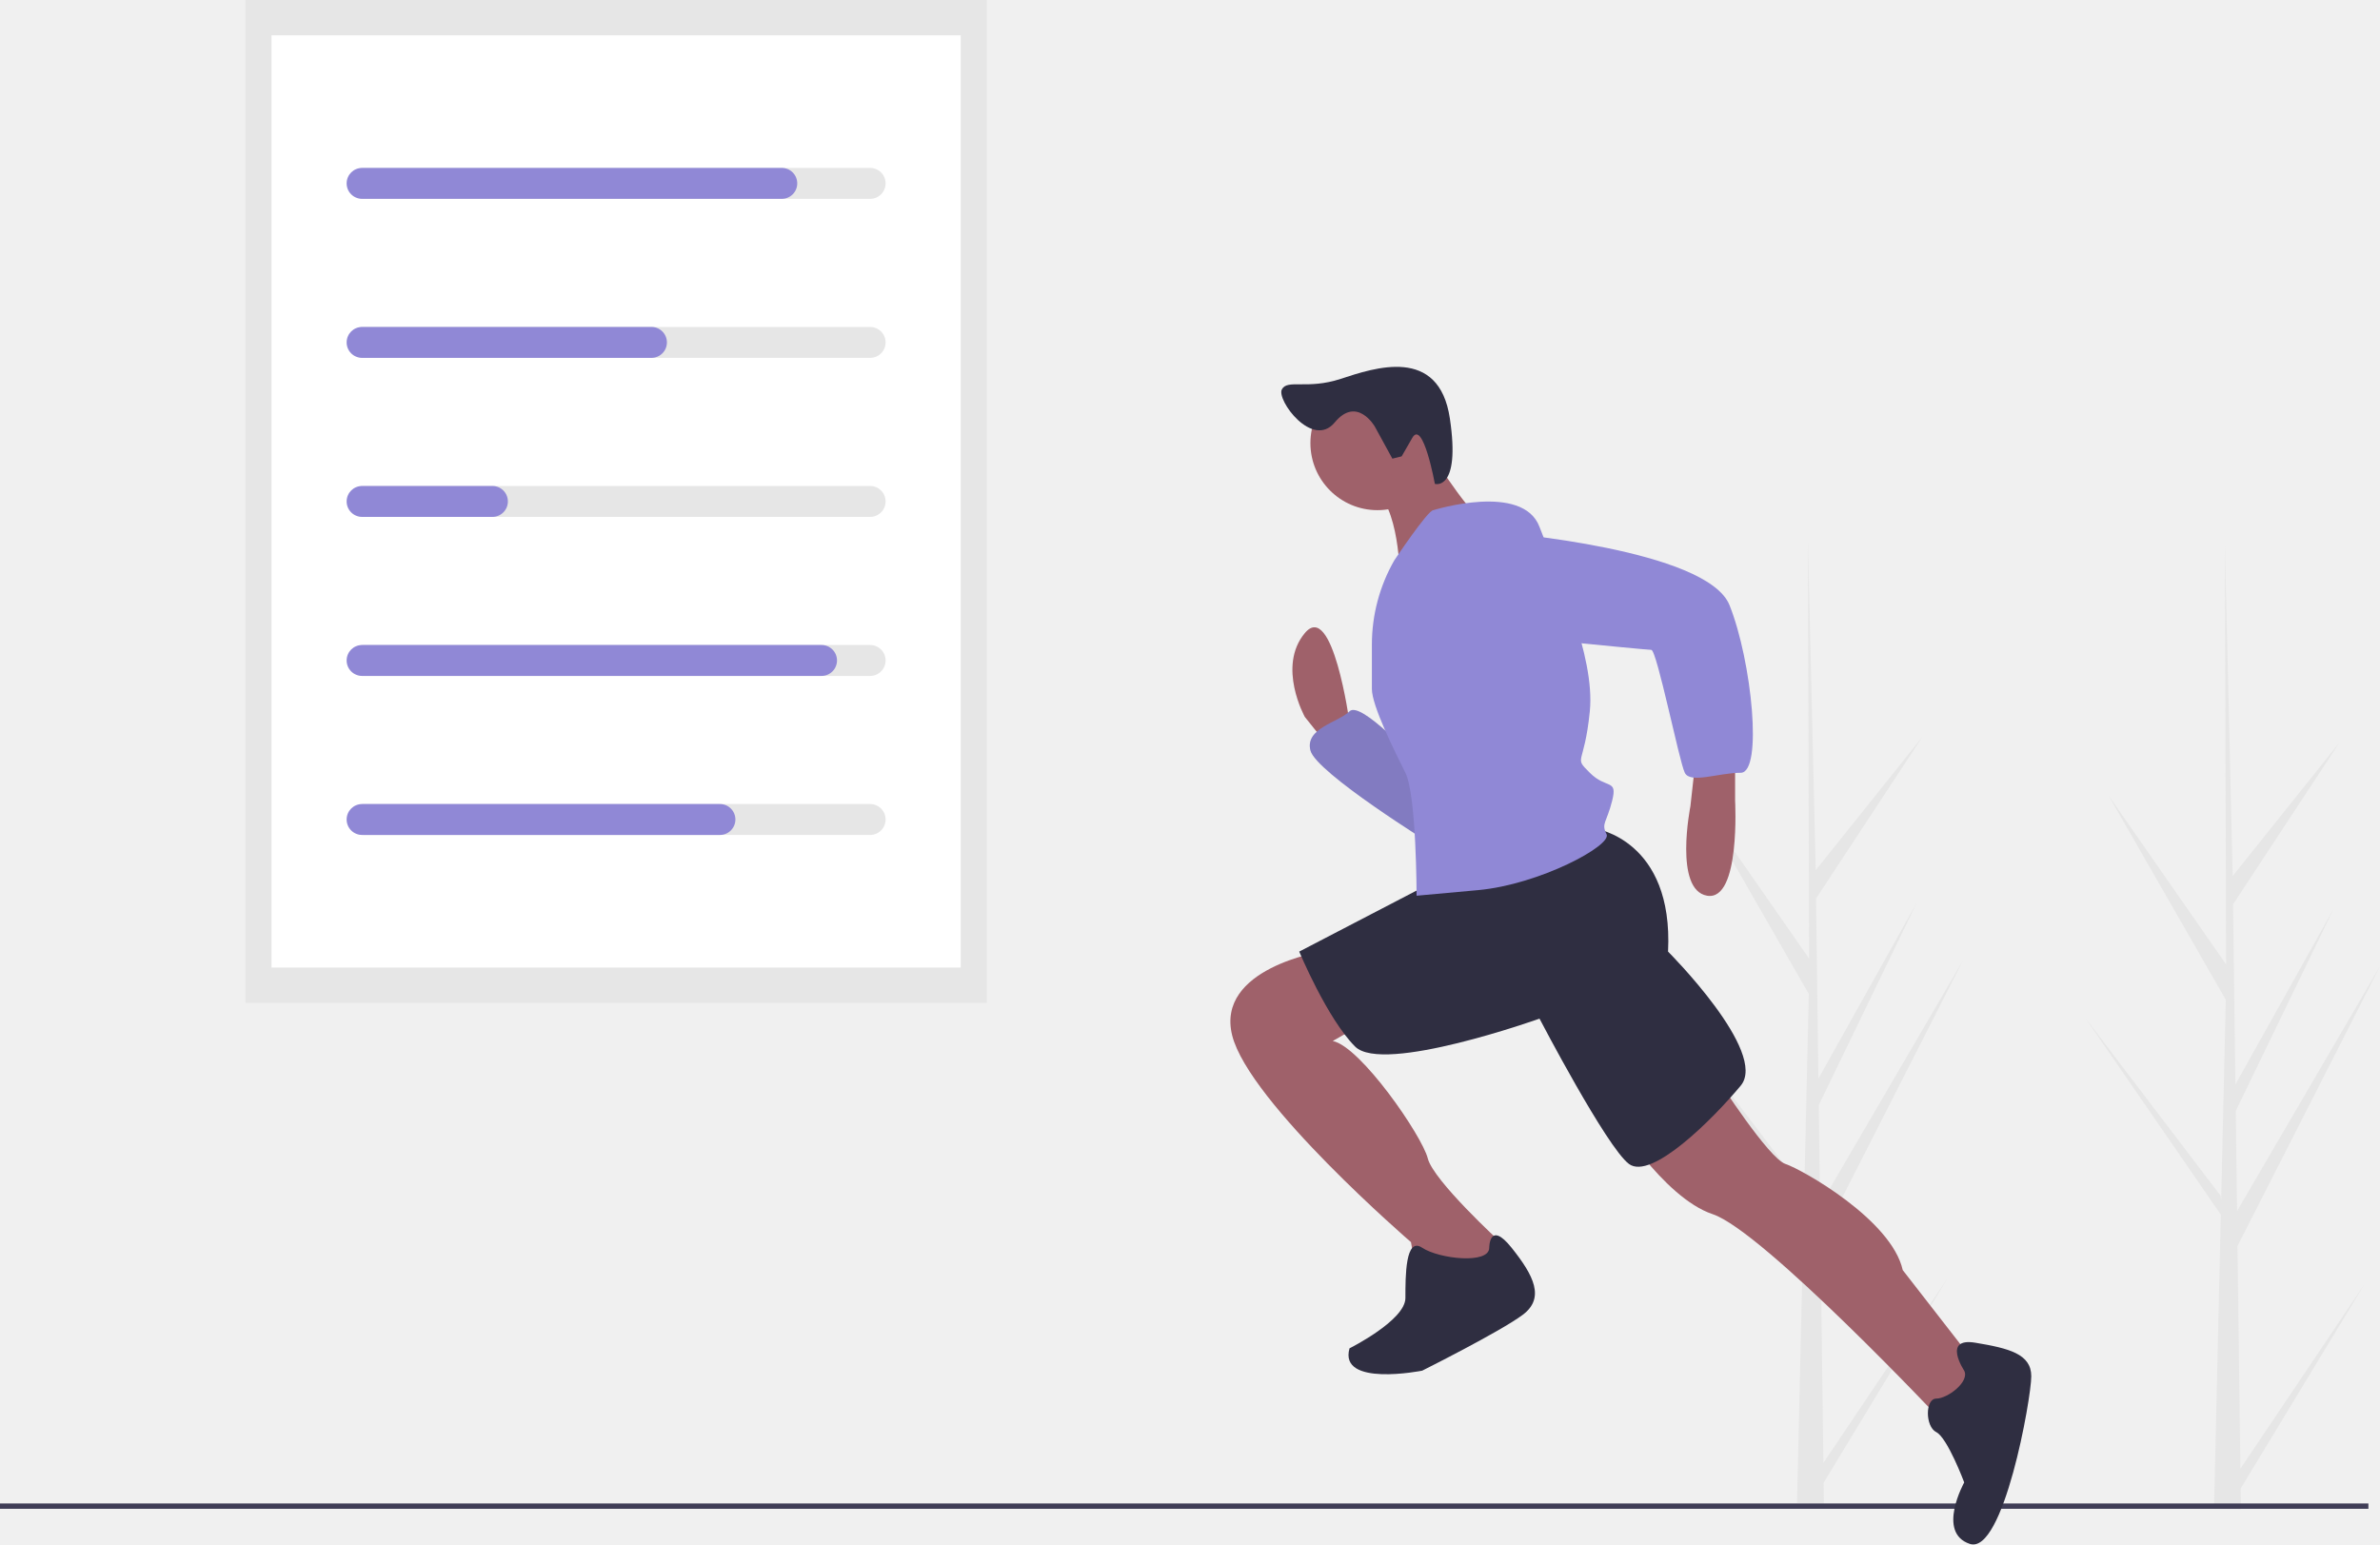
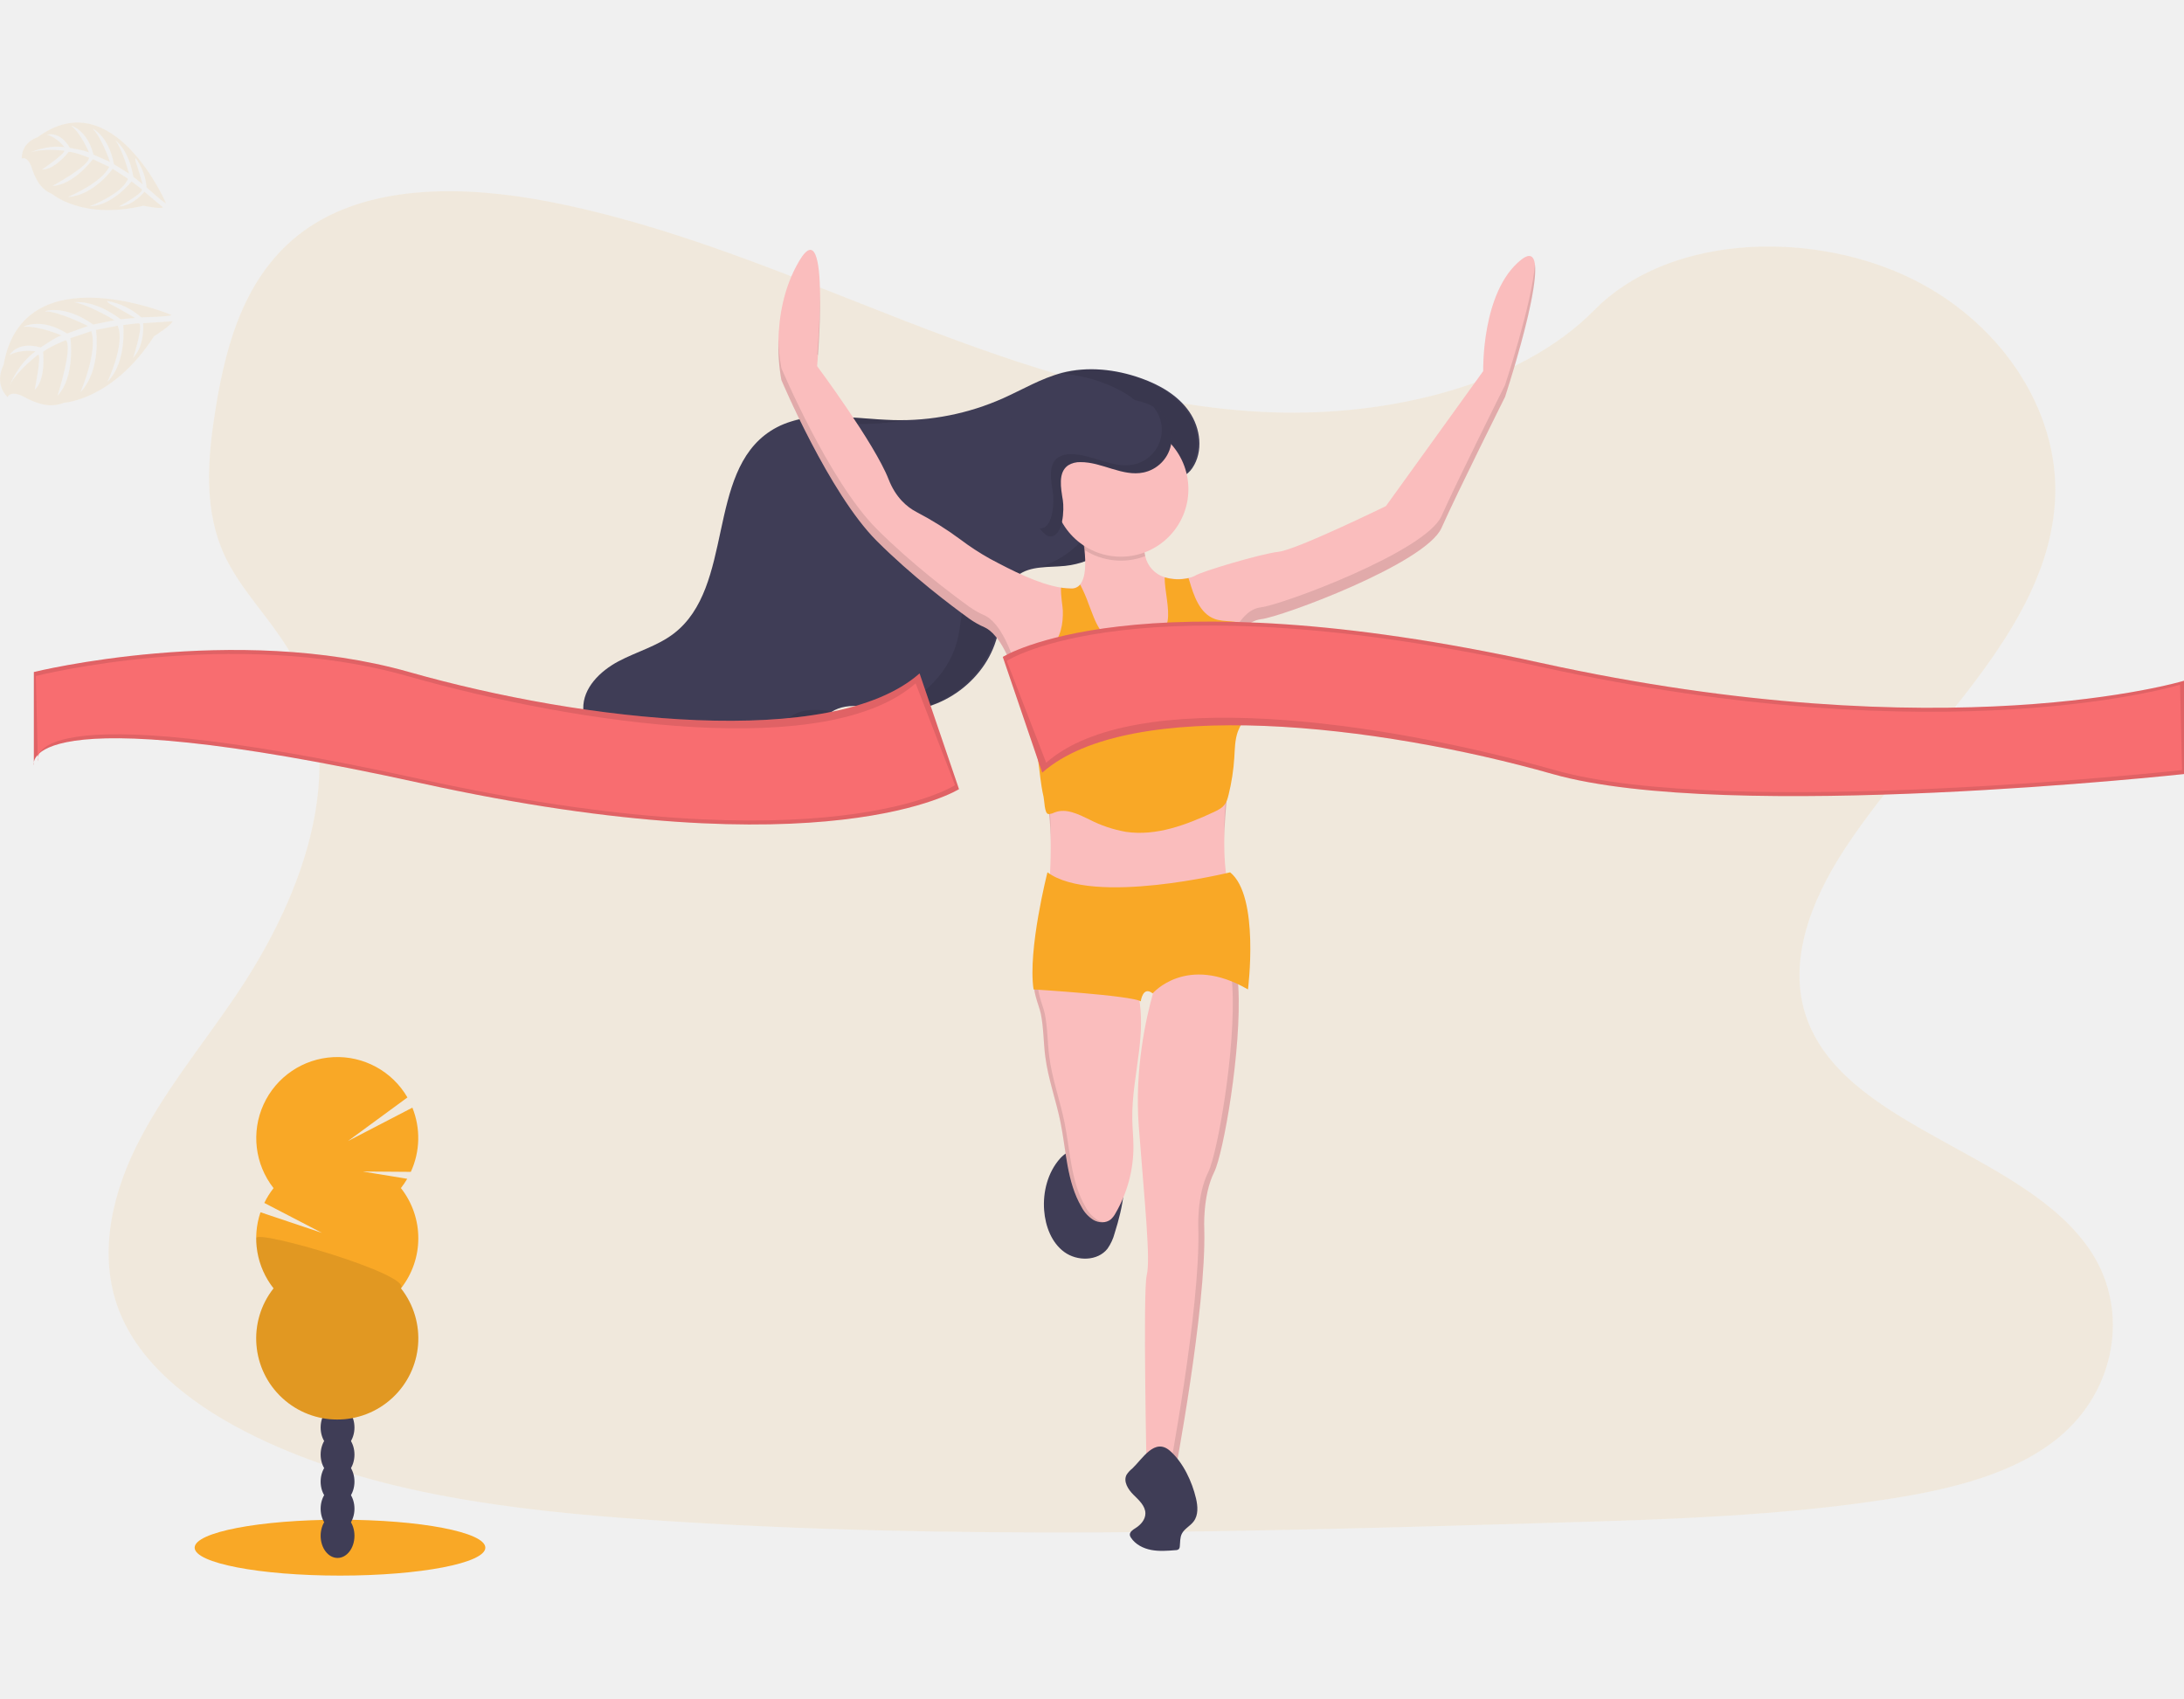
- <svg xmlns="http://www.w3.org/2000/svg" id="bf4a54d9-4411-43b3-8949-563af8245ce3" data-name="Layer 1" width="892.35" height="579.11" viewBox="0 0 892.35 579.11">
-   <path d="M837.481,708.973l46.458-69.087-46.363,76.52.097,7.774q-5.087.039-10.076-.169l2.304-99.93-.063-.771.085-.149.221-9.443-50.877-73.867,50.817,66.8.18,1.996,1.74-75.501-43.944-76.583,44.069,63.32-.46-156.419.001-.521.015.512L834.603,486.732l40.05-50.076-39.918,60.696.874,67.534,36.854-65.911-36.718,75.84.487,37.552,53.595-91.813L836.393,625.468Z" transform="translate(-153.8252 -160.4452)" fill="#e6e6e6" />
-   <path d="M993.831,711.149l46.458-69.087-46.363,76.52.097,7.774q-5.087.039-10.076-.169l2.304-99.93-.063-.771.085-.149.221-9.443-50.877-73.867,50.817,66.8.18,1.996L988.354,535.32l-43.944-76.583,44.069,63.32-.46-156.419.001-.521.015.512,2.917,123.28,40.05-50.076-39.918,60.696.874,67.534,36.854-65.911-36.718,75.84.487,37.552,53.595-91.813L992.742,627.644Z" transform="translate(-153.8252 -160.4452)" fill="#e6e6e6" />
-   <rect x="92" width="278.008" height="376.039" fill="#e6e6e6" />
-   <rect x="101.796" y="13.251" width="258.415" height="349.538" fill="#fff" />
-   <path d="M480.07,235.004H290.416a5.797,5.797,0,0,1,0-11.595H480.07a5.797,5.797,0,1,1,0,11.595Z" transform="translate(-153.8252 -160.4452)" fill="#e6e6e6" />
-   <path d="M480.07,294.633H290.416a5.797,5.797,0,0,1,0-11.595H480.07a5.797,5.797,0,1,1,0,11.595Z" transform="translate(-153.8252 -160.4452)" fill="#e6e6e6" />
-   <path d="M480.07,354.262H290.416a5.797,5.797,0,0,1,0-11.595H480.07a5.797,5.797,0,1,1,0,11.595Z" transform="translate(-153.8252 -160.4452)" fill="#e6e6e6" />
-   <path d="M480.07,413.891H290.416a5.797,5.797,0,0,1,0-11.595H480.07a5.797,5.797,0,1,1,0,11.595Z" transform="translate(-153.8252 -160.4452)" fill="#e6e6e6" />
-   <path d="M480.07,473.52H290.416a5.797,5.797,0,0,1,0-11.595H480.07a5.797,5.797,0,1,1,0,11.595Z" transform="translate(-153.8252 -160.4452)" fill="#e6e6e6" />
-   <path d="M446.943,235.004H289.588a5.797,5.797,0,1,1,0-11.595H446.943a5.797,5.797,0,0,1,0,11.595Z" transform="translate(-153.8252 -160.4452)" fill="#9088d6" />
-   <path d="M398.08,294.633H289.588a5.797,5.797,0,1,1,0-11.595H398.08a5.797,5.797,0,1,1,0,11.595Z" transform="translate(-153.8252 -160.4452)" fill="#9088d6" />
-   <path d="M338.451,354.262H289.588a5.797,5.797,0,1,1,0-11.595h48.863a5.797,5.797,0,0,1,0,11.595Z" transform="translate(-153.8252 -160.4452)" fill="#9088d6" />
-   <path d="M461.85,413.891H289.588a5.797,5.797,0,1,1,0-11.595H461.85a5.797,5.797,0,0,1,0,11.595Z" transform="translate(-153.8252 -160.4452)" fill="#9088d6" />
-   <path d="M423.754,473.52H289.588a5.797,5.797,0,1,1,0-11.595H423.754a5.797,5.797,0,1,1,0,11.595Z" transform="translate(-153.8252 -160.4452)" fill="#9088d6" />
-   <rect y="563.74" width="888" height="2" fill="#3f3d56" />
-   <path d="M659.813,431.353s-6.285-46.093-16.761-33.523,0,31.427,0,31.427l8.381,10.476,8.381-6.285Z" transform="translate(-153.8252 -160.4452)" fill="#9f616a" />
-   <path d="M684.955,446.019s-20.952-23.047-25.142-18.856-16.761,6.285-14.666,14.666,46.093,35.618,46.093,35.618Z" transform="translate(-153.8252 -160.4452)" fill="#9088d6" />
-   <path d="M684.955,446.019s-20.952-23.047-25.142-18.856-16.761,6.285-14.666,14.666,46.093,35.618,46.093,35.618Z" transform="translate(-153.8252 -160.4452)" opacity="0.1" />
-   <path d="M804.379,443.924V460.685s2.095,37.713-10.476,35.618S787.618,462.78,787.618,462.78l2.095-18.856Z" transform="translate(-153.8252 -160.4452)" fill="#9f616a" />
-   <path d="M798.094,565.443S816.95,594.775,823.235,596.87s39.808,20.952,43.998,39.808L896.566,674.391l-14.666,18.856s-67.045-71.235-85.902-77.521-37.713-37.713-37.713-37.713Z" transform="translate(-153.8252 -160.4452)" fill="#9f616a" />
-   <path d="M649.337,517.254s-39.808,6.285-33.523,31.427,67.045,77.521,67.045,77.521L684.955,638.773l23.047,4.19,10.476-10.476-2.095-6.285S691.24,603.156,689.145,594.775s-25.142-41.903-35.618-43.998l14.666-8.381Z" transform="translate(-153.8252 -160.4452)" fill="#9f616a" />
-   <path d="M890.281,674.391s-8.381-12.571,4.19-10.476,20.952,4.19,20.952,12.571-10.476,67.045-23.047,62.855-2.095-23.047-2.095-23.047-6.285-16.761-10.476-18.856-4.19-12.571,0-12.571S892.376,678.581,890.281,674.391Z" transform="translate(-153.8252 -160.4452)" fill="#2f2e41" />
-   <path d="M712.192,628.298s0-10.476,8.381,0,12.571,18.856,4.19,25.142S687.05,674.391,687.05,674.391s-31.427,6.285-27.237-8.381c0,0,20.952-10.476,20.952-18.856s0-23.047,6.285-18.856S712.192,634.583,712.192,628.298Z" transform="translate(-153.8252 -160.4452)" fill="#2f2e41" />
-   <path d="M752,471.161s29.332,4.19,27.237,46.093c0,0,37.713,37.713,27.237,50.284s-33.523,35.618-41.903,29.332S731.048,542.396,731.048,542.396s-58.664,20.952-69.14,10.476-20.952-35.618-20.952-35.618l52.379-27.237Z" transform="translate(-153.8252 -160.4452)" fill="#2f2e41" />
-   <circle cx="516.464" cy="166.149" r="25.142" fill="#9f616a" />
-   <path d="M689.145,328.69s14.666,23.047,18.856,25.142-29.332,23.047-29.332,23.047,0-27.237-10.476-33.523Z" transform="translate(-153.8252 -160.4452)" fill="#9f616a" />
-   <path d="M691.24,351.737s33.523-10.476,39.808,6.285S752,406.211,749.905,427.162s-6.285,16.761,0,23.047,10.476,2.095,8.381,10.476-4.19,8.381-2.095,12.571-25.142,18.856-48.189,20.952L684.955,496.303s0-37.713-4.19-46.093-12.571-25.142-12.571-31.427V402.151a63.607,63.607,0,0,1,8.381-31.558v0S689.145,351.737,691.24,351.737Z" transform="translate(-153.8252 -160.4452)" fill="#9088d6" />
-   <path d="M716.382,360.117s77.521,6.285,85.902,27.237S814.855,450.209,806.474,450.209s-18.856,4.19-20.952,0-10.476-46.093-12.571-46.093S708.002,397.83,708.002,397.83,680.765,364.308,716.382,360.117Z" transform="translate(-153.8252 -160.4452)" fill="#9088d6" />
-   <path d="M669.279,320.362s-6.672-11.595-15.012-1.524-21.907-8.436-19.824-12.385,9.438.178,22.042-3.943,36.885-12.514,40.951,14.867-5.618,24.511-5.618,24.511-4.439-24.263-8.451-17.294l-4.012,6.969-3.48.857Z" transform="translate(-153.8252 -160.4452)" fill="#2f2e41" />
+ <svg xmlns="http://www.w3.org/2000/svg" id="bfbf73d7-c530-40db-b058-cfcd33b42d36" data-name="Layer 1" width="1027.35" height="798.89" viewBox="0 0 1100.11 731.98">
+   <path d="M691.18,230C626.46,227.7,564.82,206.81,506,184s-117.16-48.19-180.33-60.3c-40.63-7.79-87.1-8.89-119.83,12.89-31.51,21-41.69,57.15-47.16,90.73-4.12,25.26-6.54,51.84,4.74,75.49,7.84,16.42,21.74,30.22,31.36,45.95,33.47,54.72,9.81,122.2-26.45,175.63-17,25.07-36.75,49-49.88,75.66s-19.2,57.25-7.71,84.47c11.38,27,38.51,47.24,67.9,61.49,59.69,28.94,130,37.23,198.61,41.92,151.83,10.39,304.46,5.89,456.69,1.39,56.34-1.67,112.92-3.36,168.34-12.07,30.78-4.84,62.55-12.52,84.9-31.05,28.36-23.53,35.39-63.38,16.38-92.88-31.88-49.49-120-61.78-142.31-114.9-12.26-29.23.33-61.8,18.16-88.91,38.24-58.16,102.33-109.19,105.7-175.68,2.32-45.66-28.49-91.39-76.13-113-49.93-22.65-119.18-19.8-156,17.69C815,217.08,748.33,231.93,691.18,230Z" transform="translate(-49.94 -84.01)" fill="#f9a826" opacity="0.1" />
+   <ellipse cx="171.26" cy="717.9" rx="73.21" ry="14.08" fill="#f9a826" />
+   <ellipse cx="170.03" cy="711.92" rx="8.52" ry="11.16" fill="#3f3d56" />
+   <ellipse cx="170.03" cy="698.28" rx="8.52" ry="11.16" fill="#3f3d56" />
+   <ellipse cx="170.03" cy="684.64" rx="8.52" ry="11.16" fill="#3f3d56" />
+   <ellipse cx="170.03" cy="671.01" rx="8.52" ry="11.16" fill="#3f3d56" />
+   <ellipse cx="170.03" cy="657.37" rx="8.52" ry="11.16" fill="#3f3d56" />
+   <ellipse cx="170.03" cy="643.73" rx="8.52" ry="11.16" fill="#3f3d56" />
+   <ellipse cx="170.03" cy="630.09" rx="8.52" ry="11.16" fill="#3f3d56" />
+   <path d="M251.88,620.77a40.41,40.41,0,0,0,3.18-4.67l-22.4-3.68,24.22.18a40.87,40.87,0,0,0,.78-32.35l-32.49,16.86,30-22a40.83,40.83,0,1,0-67.44,45.69,41.2,41.2,0,0,0-4.66,7.45l29.08,15.1-31-10.4a40.81,40.81,0,0,0,6.58,38.34,40.83,40.83,0,1,0,64.18,0,40.83,40.83,0,0,0,0-50.49Z" transform="translate(-49.94 -84.01)" fill="#f9a826" />
+   <path d="M179,646a40.66,40.66,0,0,0,8.74,25.24,40.83,40.83,0,1,0,64.18,0C257.36,664.31,179,641.43,179,646Z" transform="translate(-49.94 -84.01)" opacity="0.1" />
+   <path d="M575.89,632c.62,8,3.7,16.28,10.18,21s16.79,4.63,21.74-1.71a24.32,24.32,0,0,0,3.61-7.85c4.17-13.18,7.13-27.6,2.56-40.65-10.31-.67-22.26-5.52-30,3C577.73,612.73,575.17,622.75,575.89,632Z" transform="translate(-49.94 -84.01)" fill="#3f3d56" />
+   <path d="M623.75,551.37c-1.37,11.63-3.7,23.21-3.46,34.92.09,4.52.57,9,.58,13.54a66.74,66.74,0,0,1-9,33.57,11.26,11.26,0,0,1-2.46,3.18c-2.37,1.92-5.94,1.76-8.6.29a16.92,16.92,0,0,1-6.11-6.63c-7.45-12.76-7.66-28.27-10.61-42.74-2.26-11.07-6.22-21.8-7.65-33-.93-7.21-.79-14.56-2.27-21.68-.45-2.15-1.71-5.38-2.54-8.55-.76-2.83-1.18-5.61-.4-7.52,1.59-3.91,6.8-2.39,10.19-2.15a234.58,234.58,0,0,0,35.86-.09c1.18-.09,2.52-.14,3.35.7a4.12,4.12,0,0,1,.8,1.45,48.53,48.53,0,0,1,2.17,8C625.25,533.37,624.79,542.5,623.75,551.37Z" transform="translate(-49.94 -84.01)" fill="#fabdbd" />
+   <g opacity="0.1">
+     <path d="M619.15,514.51a8.8,8.8,0,0,0-1.85,0c-5.72.46-11.45.69-17.17.72Q609.64,515.25,619.15,514.51Z" transform="translate(-49.94 -84.01)" />
+     <path d="M602.83,636.87a16.92,16.92,0,0,1-6.11-6.63c-7.45-12.76-7.66-28.27-10.61-42.74-2.26-11.07-6.22-21.8-7.65-33-.93-7.21-.79-14.56-2.27-21.68-.45-2.15-1.71-5.38-2.54-8.55-.76-2.83-1.18-5.61-.4-7.52a4.26,4.26,0,0,1,4-2.6c-2.53-.17-5,.13-6,2.6-.78,1.91-.36,4.69.4,7.52.83,3.17,2.09,6.4,2.54,8.55,1.48,7.12,1.34,14.47,2.27,21.68,1.43,11.21,5.39,21.94,7.65,33,2.95,14.47,3.16,30,10.61,42.74a16.92,16.92,0,0,0,6.11,6.63,8.88,8.88,0,0,0,5.24,1.06A9.22,9.22,0,0,1,602.83,636.87Z" transform="translate(-49.94 -84.01)" />
+   </g>
+   <path d="M661.56,612.7c-6,12-5,29-5,29,1,40-15,124-15,124h-14s-2-93,0-101-1-36-4-75c-2.23-29,3.84-55.28,7.1-66.81,1.12-4,1.9-6.19,1.9-6.19s23-34,36-18c3,3.72,4.59,11.23,5.14,20.71C675.48,550.69,666.16,603.49,661.56,612.7Z" transform="translate(-49.94 -84.01)" fill="#fabdbd" />
+   <path d="M673.7,519.41c-.55-9.48-2.12-17-5.14-20.71-2.9-3.56-6.3-4.64-9.82-4.17a10.66,10.66,0,0,1,6.82,4.17c3,3.72,4.59,11.23,5.14,20.71,1.78,31.28-7.54,84.08-12.14,93.29-6,12-5,29-5,29,1,40-15,124-15,124h3s16-84,15-124c0,0-1-17,5-29C666.16,603.49,675.48,550.69,673.7,519.41Z" transform="translate(-49.94 -84.01)" opacity="0.1" />
+   <path d="M620.28,762.05a13,13,0,0,0-2.86,3.12c-1.79,3.38.75,7.42,3.47,10.11s6,5.57,6,9.4c0,3.08-2.33,5.72-4.94,7.36-1.4.88-3.16,2-2.87,3.66a3.44,3.44,0,0,0,.53,1.17c2.24,3.43,6.21,5.44,10.23,6.2s8.17.43,12.26.1a2.47,2.47,0,0,0,1.68-.58,2.28,2.28,0,0,0,.45-1.38c.2-2.12.07-4.36,1-6.27,1.3-2.61,4.29-3.94,6-6.28,2.4-3.2,2.07-7.65,1.16-11.54-2-8.47-6.45-18.13-13.13-24C631.52,746.38,625.45,757.18,620.28,762.05Z" transform="translate(-49.94 -84.01)" fill="#3f3d56" />
+   <path d="M650.58,258c5.58-8.34,4.13-20-1.57-28.3s-14.86-13.52-24.31-16.89c-12.74-4.54-26.79-6.09-39.88-2.68-10.42,2.71-19.78,8.38-29.6,12.76a127.29,127.29,0,0,1-55.28,11c-21.11-.59-44.24-6-61.95,5.54-32.42,21.09-18,78.49-48.67,102-8.27,6.34-18.68,9.11-27.88,14s-17.92,13.4-17.7,23.82c.1,5,2.3,9.77,5,14,11.5,18.23,33,29.51,54.53,29.3s42.54-11.66,54.95-29.28c3.11-4.41,5.85-9.32,10.36-12.26,9-5.9,20.86-1.77,31.6-.89,23.91,1.95,47.83-16,52.59-39.55,2-10.05,1.65-22.06,9.74-28.37,6.53-5.09,15.72-4,24-4.87,15.14-1.57,27.09-11,35.31-23.32,3.77-5.65,4.21-12.4,9.35-16.85C636.71,262.27,645.28,265.88,650.58,258Z" transform="translate(-49.94 -84.01)" fill="#3f3d56" />
+   <g opacity="0.1">
+     <path d="M479.94,235.82a126.77,126.77,0,0,0,26.17-2c-2.38.07-4.78.07-7.17,0-16.57-.46-34.38-3.88-49.84.24C459.3,234.16,469.85,235.54,479.94,235.82Z" transform="translate(-49.94 -84.01)" />
+     <path d="M448.56,383c-4.51,2.94-7.25,7.85-10.36,12.26a70.25,70.25,0,0,1-39.47,27.21c1.17.05,2.34.08,3.52.07,21.55-.21,42.54-11.66,54.95-29.28,3.11-4.41,5.85-9.32,10.36-12.26l.78-.48C461.28,379.55,454.35,379.21,448.56,383Z" transform="translate(-49.94 -84.01)" />
+     <path d="M648,229.67c-5.69-8.26-14.86-13.52-24.31-16.89-12.74-4.54-26.79-6.09-39.88-2.68-.3.07-.59.16-.88.24a76.55,76.55,0,0,1,21.76,4.44c9.45,3.37,18.62,8.63,24.31,16.89s7.15,20,1.57,28.3c-5.3,7.91-13.87,4.3-19.48,9.17-5.14,4.45-5.58,11.2-9.35,16.85-7.07,10.57-16.91,19-29.16,22.2,4.21-.5,8.65-.44,12.85-.88,15.14-1.57,27.09-11,35.31-23.32,3.77-5.65,4.21-12.4,9.35-16.85,5.61-4.87,14.18-1.26,19.48-9.17C655.16,249.63,653.71,237.93,648,229.67Z" transform="translate(-49.94 -84.01)" />
+     <path d="M566.44,309.31c-8.23.86-17.42-.22-24,4.87-8.09,6.31-7.7,18.32-9.74,28.37C529.19,360.12,514.93,374.61,498,380l1.19.11c23.91,1.95,47.83-16,52.59-39.55,2-10.05,1.65-22.06,9.74-28.37a18.06,18.06,0,0,1,6.21-3C567.28,309.2,566.87,309.27,566.44,309.31Z" transform="translate(-49.94 -84.01)" />
+   </g>
+   <path d="M808.06,222.2s-24,48-32,66-81,45-91,46a12.88,12.88,0,0,0-7.14,3.44c-5.65,5-8.86,13.56-8.86,13.56s4,27-1,72c-.1.87-.19,1.74-.27,2.58-4.36,42.82,4.77,52.92,4.77,52.92s-97,37-94-11c.94-15.11.8-26.15-.13-35.38a148.57,148.57,0,0,0-5.74-27.86c-2.37-8.29-5.2-17.38-8.13-29.76A130.53,130.53,0,0,0,559,356.55c-.07-.18-.14-.36-.2-.53-5-12.41-10-16.42-12.86-17.72a43.23,43.23,0,0,1-7.68-4.32c-9.24-6.67-29.07-21.62-46.73-39.28-24-24-48-81-48-81s-7-33,9-60,9,53,9,53,29,39,36,57c3.6,9.26,9.32,14,14,16.46A166,166,0,0,1,533.67,294a129.29,129.29,0,0,0,14.89,9.72c11.18,6,24.57,12.77,35.73,14.55a33.69,33.69,0,0,0,5.27.45,5.46,5.46,0,0,0,4.4-2c3-3.53,2.93-11.13,2.24-17.38a88.32,88.32,0,0,0-1.64-9.63s32.5-20.5,31.5,4.5a27.94,27.94,0,0,0,.76,8.22,14.25,14.25,0,0,0,9.69,10.6,24,24,0,0,0,12,.39,11.73,11.73,0,0,0,3.54-1.21c3-2,33-11,42-12s54-23,54-23l49-68s-1-40,19-56S808.06,222.2,808.06,222.2Z" transform="translate(-49.94 -84.01)" fill="#fabdbd" />
+   <g opacity="0.1">
+     <path d="M667.79,419.78a199.39,199.39,0,0,0-1.15,24.2c.1-5.28.45-11.31,1.15-18.2.08-.84.17-1.71.27-2.58a392.15,392.15,0,0,0,2.5-46.39,401.7,401.7,0,0,1-2.5,40.39C668,418.07,667.87,418.94,667.79,419.78Z" transform="translate(-49.94 -84.01)" />
+     <path d="M595.6,289.07c-.67.39-1,.63-1,.63a85.66,85.66,0,0,1,1.92,13A61.34,61.34,0,0,0,595.6,289.07Z" transform="translate(-49.94 -84.01)" />
+     <path d="M462,201.27c.49-7,1.22-19.55,1.08-30.71-.17,14.92-1.5,30.14-1.5,30.14Z" transform="translate(-49.94 -84.01)" />
+     <path d="M578.63,466.53c0,.39,0,.78-.07,1.17-3,48,94,11,94,11a16.28,16.28,0,0,1-2.53-5.08C655.42,478.82,582,503,578.63,466.53Z" transform="translate(-49.94 -84.01)" />
+     <path d="M808.06,216.2s-24,48-32,66-81,45-91,46a12.88,12.88,0,0,0-7.14,3.44c-5.65,5-8.86,13.56-8.86,13.56s.24,1.63.53,4.73c1.12-2.57,4-8.47,8.33-12.29a12.88,12.88,0,0,1,7.14-3.44c10-1,83-28,91-46s32-66,32-66,16.91-51.35,15.05-66.71C821.57,175.17,808.06,216.2,808.06,216.2Z" transform="translate(-49.94 -84.01)" />
+     <path d="M578.43,426.32a148.57,148.57,0,0,0-5.74-27.86c-2.37-8.29-5.2-17.38-8.13-29.76A130.53,130.53,0,0,0,559,350.55c-.07-.18-.14-.36-.2-.53-5-12.41-10-16.42-12.86-17.72a43.23,43.23,0,0,1-7.68-4.32c-9.24-6.67-29.07-21.62-46.73-39.28-24-24-48-81-48-81a90.42,90.42,0,0,1-1.48-14.58,96.4,96.4,0,0,0,1.48,20.58s24,57,48,81c17.66,17.66,37.49,32.61,46.73,39.28A43.23,43.23,0,0,0,546,338.3c2.85,1.3,7.84,5.31,12.86,17.72.06.17.13.35.2.53a130.53,130.53,0,0,1,5.53,18.15c2.93,12.38,5.76,21.47,8.13,29.76a148.57,148.57,0,0,1,5.74,27.86c.42,4.18.67,8.73.74,13.85A174.17,174.17,0,0,0,578.43,426.32Z" transform="translate(-49.94 -84.01)" />
+   </g>
+   <path d="M677.47,382.88a59.56,59.56,0,0,0-4,7.88c-1.51,4.2-1.52,8.77-1.8,13.22a106.14,106.14,0,0,1-2.84,18.52,20.48,20.48,0,0,1-1,3.28,8.67,8.67,0,0,1-1.17,2,8.53,8.53,0,0,1-1.86,1.69,21.82,21.82,0,0,1-3.39,1.85c-13.92,6.5-29.1,12.24-44.29,10a64.45,64.45,0,0,1-18.43-6.2c-5.5-2.67-11.72-5.84-17.42-3.62h0a8.77,8.77,0,0,1-2.79.87,2.65,2.65,0,0,1-.56-.05c-1.88-.36-1.88-6.7-2.31-8.57-1.64-7.18-1.89-13-2.87-19.24a63.13,63.13,0,0,0-2.41-10.17c-4-12.1-5.21-25-5.21-37.68,0-.63-4.5,0-6-.06-.38,0-.59-.06-.5-.19a2,2,0,0,1,.3-.34,4.57,4.57,0,0,1,1.79-.89l1.18-.35c6.18-1.75,13-2.48,17.62-6.83,4.8-4.49,6-11.66,5.79-18.22-.06-2.11-1.09-7.23-.92-11.48a33.69,33.69,0,0,0,5.27.45,5.46,5.46,0,0,0,4.4-2,79,79,0,0,1,4.32,10c1.7,4.18,3,8.58,5.49,12.36,4,6.16,11.38,10.21,18.72,9.59s14.17-6.26,15.48-13.5c1.15-6.35-1.52-15.49-1.46-22.09a24,24,0,0,0,12,.39,10.84,10.84,0,0,1,.43,1.25c2.25,7.72,5.25,16.58,12.8,19.32,4.88,1.76,10.65.44,15.16,3a9.73,9.73,0,0,1,1,.66,11.07,11.07,0,0,1,2.65,2.81,22.59,22.59,0,0,1,3.21,10.08A55.92,55.92,0,0,1,677.47,382.88Z" transform="translate(-49.94 -84.01)" fill="#f9a826" />
+   <path d="M626.82,302.42a34.08,34.08,0,0,1-30.62-3.09,88.32,88.32,0,0,0-1.64-9.63s32.5-20.5,31.5,4.5A27.94,27.94,0,0,0,626.82,302.42Z" transform="translate(-49.94 -84.01)" opacity="0.1" />
+   <circle cx="564.61" cy="184.69" r="34" fill="#fabdbd" />
+   <path d="M555.06,353.2s66-42,271,3,324,9,324,9v47s-230,25-318,0-213.27-39.42-257.14-.71Z" transform="translate(-49.94 -84.01)" fill="#f86d70" />
+   <path d="M555.06,353.2s66-42,271,3,324,9,324,9v47s-230,25-318,0-213.27-39.42-257.14-.71Z" transform="translate(-49.94 -84.01)" opacity="0.1" />
+   <path d="M557.06,355.2s64-42,269,3,322,9,322,9l1,43s-228,25-316,0-212.27-42.42-256.14-3.71Z" transform="translate(-49.94 -84.01)" fill="#f86d70" />
+   <path d="M533,419.8s-66,42-271-3-195-9-195-9v-47s101-25,189,0,213.27,39.42,257.14.71Z" transform="translate(-49.94 -84.01)" fill="#f86d70" />
+   <path d="M533,419.8s-66,42-271-3-195-9-195-9v-47s101-25,189,0,213.27,39.42,257.14.71Z" transform="translate(-49.94 -84.01)" opacity="0.1" />
+   <path d="M531,417.8s-64,42-269-3-193-9-193-9l-1-43s99-25,187,0,212.27,42.42,256.14,3.71Z" transform="translate(-49.94 -84.01)" fill="#f86d70" />
+   <path d="M585.31,274.33c-1-6.24-2.54-14.1,2.68-17.67a11.1,11.1,0,0,1,6.19-1.6c10.81-.11,21.14,7.42,31.74,5.22a17.89,17.89,0,0,0,7-31.87c-4.17-3.1-9.44-4.22-14.54-5.27-13.41-2.76-27.41-5.51-40.65-2s-25.34,15.38-24.28,29c.5,6.52,3.82,12.44,7.29,18,2.64,4.22,12.92,24,17.91,24.3C585.69,292.85,586,278.41,585.31,274.33Z" transform="translate(-49.94 -84.01)" fill="#3f3d56" />
+   <path d="M669.56,461.7s-69,17-92,0c0,0-10,39-7,59,0,0,49,3,54,6,0,0,1-8,6-4,0,0,17-20,48-2C678.56,520.7,684.56,473.7,669.56,461.7Z" transform="translate(-49.94 -84.01)" fill="#f9a826" />
+   <path d="M632.94,228.41a19.84,19.84,0,0,0-2.23-1.4,17.85,17.85,0,0,1-9.79,29.27c-10.6,2.2-20.93-5.33-31.74-5.22a11.1,11.1,0,0,0-6.19,1.6c-5.22,3.57-3.69,11.43-2.69,17.67.66,4.08.39,18.52-6.63,18.13l-.12,0c1.93,2.35,3.73,3.94,5.12,4,7,.39,7.29-14,6.63-18.13-1-6.24-2.53-14.1,2.69-17.67a11.1,11.1,0,0,1,6.19-1.6c10.81-.11,21.14,7.42,31.74,5.22a17.89,17.89,0,0,0,7-31.87Z" transform="translate(-49.94 -84.01)" opacity="0.1" />
+   <g opacity="0.1">
+     <path d="M136.3,180.91s-74.77-31.44-84.57,25.26c0,0-5.11,8.83,2,16.13,0,0,1.53-3.91,8.76.14a37.6,37.6,0,0,0,8.16,3.31,18.36,18.36,0,0,0,11.62-.62h0s24.59-1.33,45.27-33.5c0,0,8.86-5.48,9.31-7.53l-14.82,1s1.13,10.85-5,17.36c0,0,5.45-16.83,2.83-17.31-.53-.1-7.83.87-7.83.87s1.89,18.86-8,28.62c0,0,9.18-19.19,5.18-28.28l-10.93,2.11s3,19.84-7.82,31.39c0,0,8.89-20.4,5.46-30.77l-10.48,3.52s2.53,19.42-6.52,29c0,0,7.9-24.61,4.18-28,0,0-9.42,3.82-11.44,6,0,0,1.5,14-4.26,19,0,0,3.54-17,1.79-17.7,0,0-10.95,8.24-14.28,15.35,0,0,4.16-10.86,12.9-17,0,0-7.34-1.24-13,1.83,0,0,3.79-7.21,15.65-3.79,0,0,8.79-6.08,10.55-6,0,0-11.22-5-19.33-4.39,0,0,8.69-5,22.08,3.36l10.44-3.78s-14.49-7.43-21.76-7.4c0,0,9.66-3.73,24.48,6.67l10.69-2.19s-12-7.35-20.09-9.06c0,0,9.71-1.53,23.18,8.56l7.32-.62s-8.86-5.21-11.54-6.48-2.56-2.1-2.56-2.1a34.9,34.9,0,0,1,17.17,8.26S136.23,181.84,136.3,180.91Z" transform="translate(-49.94 -84.01)" fill="#f9a826" />
+   </g>
+   <g opacity="0.1">
+     <path d="M133.54,124.55S107,63.28,68.91,91.38c0,0-8.07,2.34-8,10.7,0,0,3.14-1.45,5.12,5.07a31.39,31.39,0,0,0,3,6.62A15,15,0,0,0,76.22,120h0s15.36,13.22,46,5.89c0,0,8.39,1.8,9.83.83l-9.37-7.86s-5.5,7.09-12.88,7.44c0,0,12.83-6.9,11.54-8.68-.26-.36-5.14-3.94-5.14-3.94s-9.63,12.28-21,12.47c0,0,16.39-6.18,19.19-13.85l-7.69-5s-9.54,13.49-22.53,14.19c0,0,16.9-7,20.77-15.16l-8.23-3.88s-9.56,13-20.37,13.49c0,0,18.71-10.12,18.42-14.25,0,0-7.77-3.1-10.23-2.92,0,0-7.07,9.15-13.38,8.89,0,0,11.79-8.09,11.14-9.5,0,0-11.2-1.34-17.23,1,0,0,8.66-4.08,17.35-2.74,0,0-3.65-4.93-8.74-6.3,0,0,6.36-2.13,11.46,6.66,0,0,8.68,1.39,9.69,2.43,0,0-3.8-9.39-9-13.62,0,0,8,2,11.2,14.57l8.35,3.71S101,91.2,96.61,87.09c0,0,7.87,3.28,10.75,17.9l7.59,4.79S112,98.58,108.18,93c0,0,6.64,4.61,8.9,18.28l4.7,3.8s-2.3-8.14-3.17-10.42-.32-2.7-.32-2.7a28.81,28.81,0,0,1,5.49,14.69S133,125.07,133.54,124.55Z" transform="translate(-49.94 -84.01)" fill="#f9a826" />
+   </g>
</svg>
